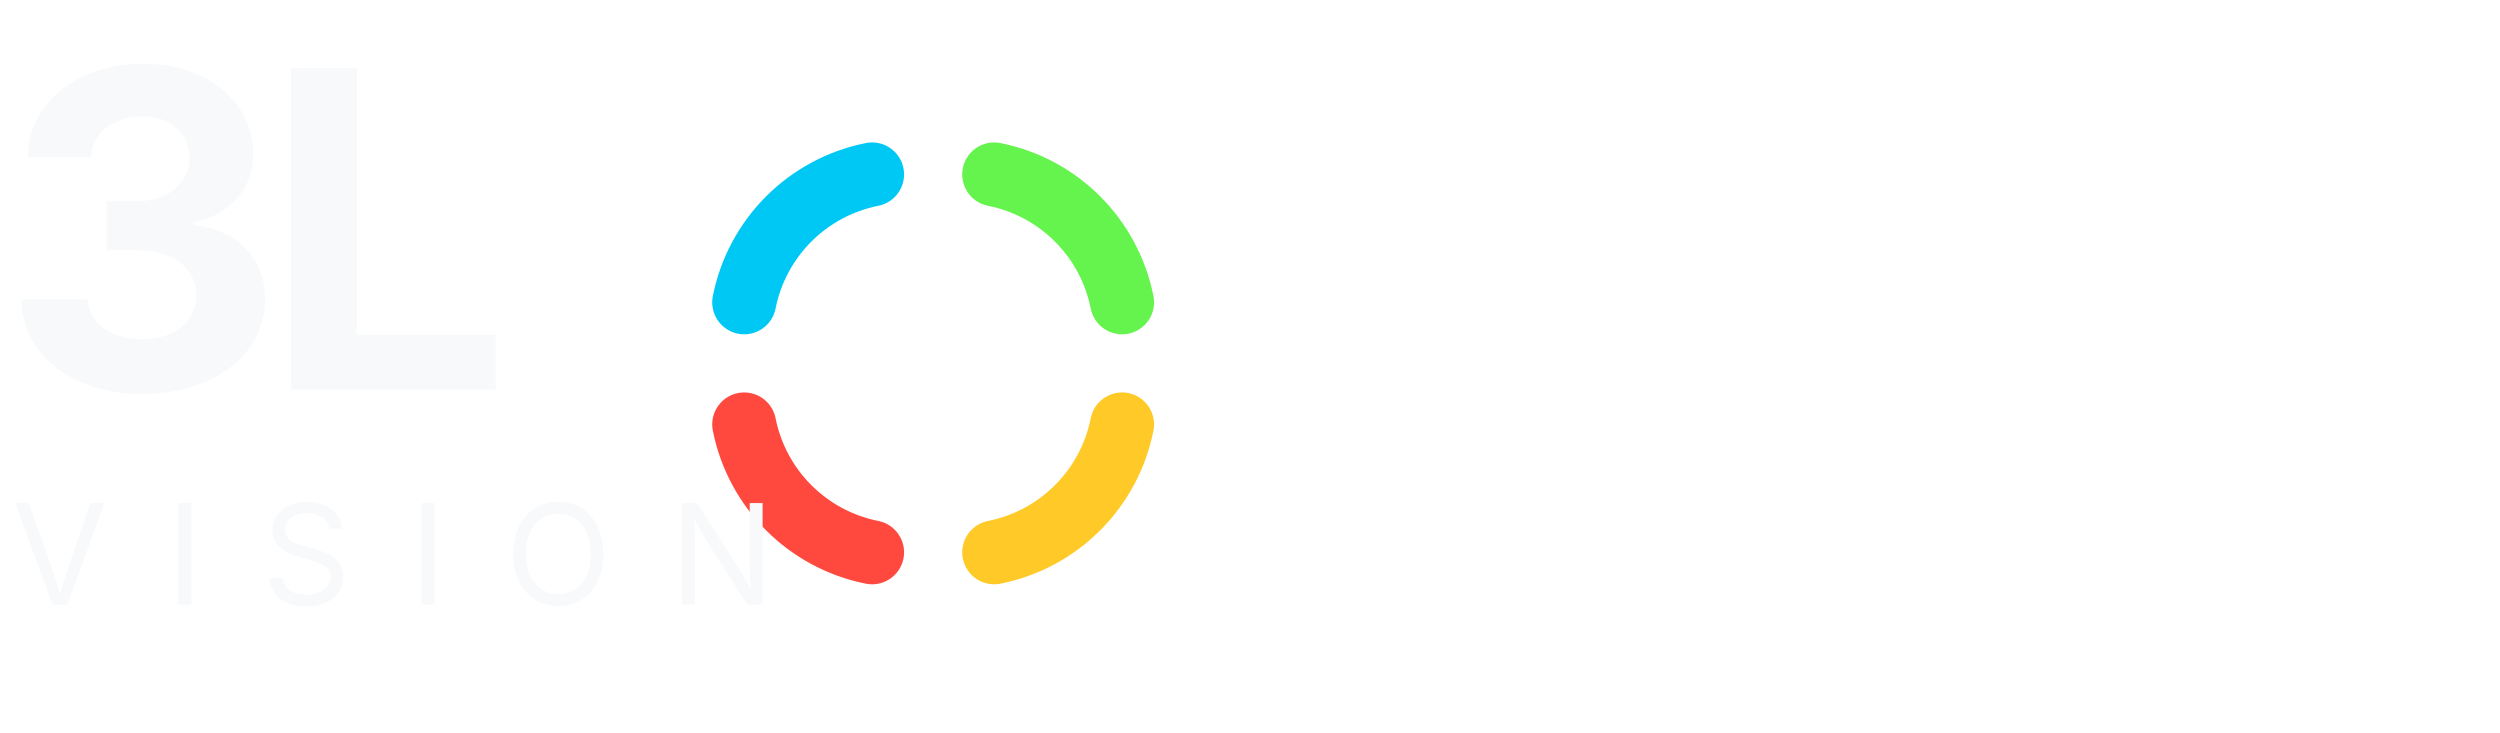
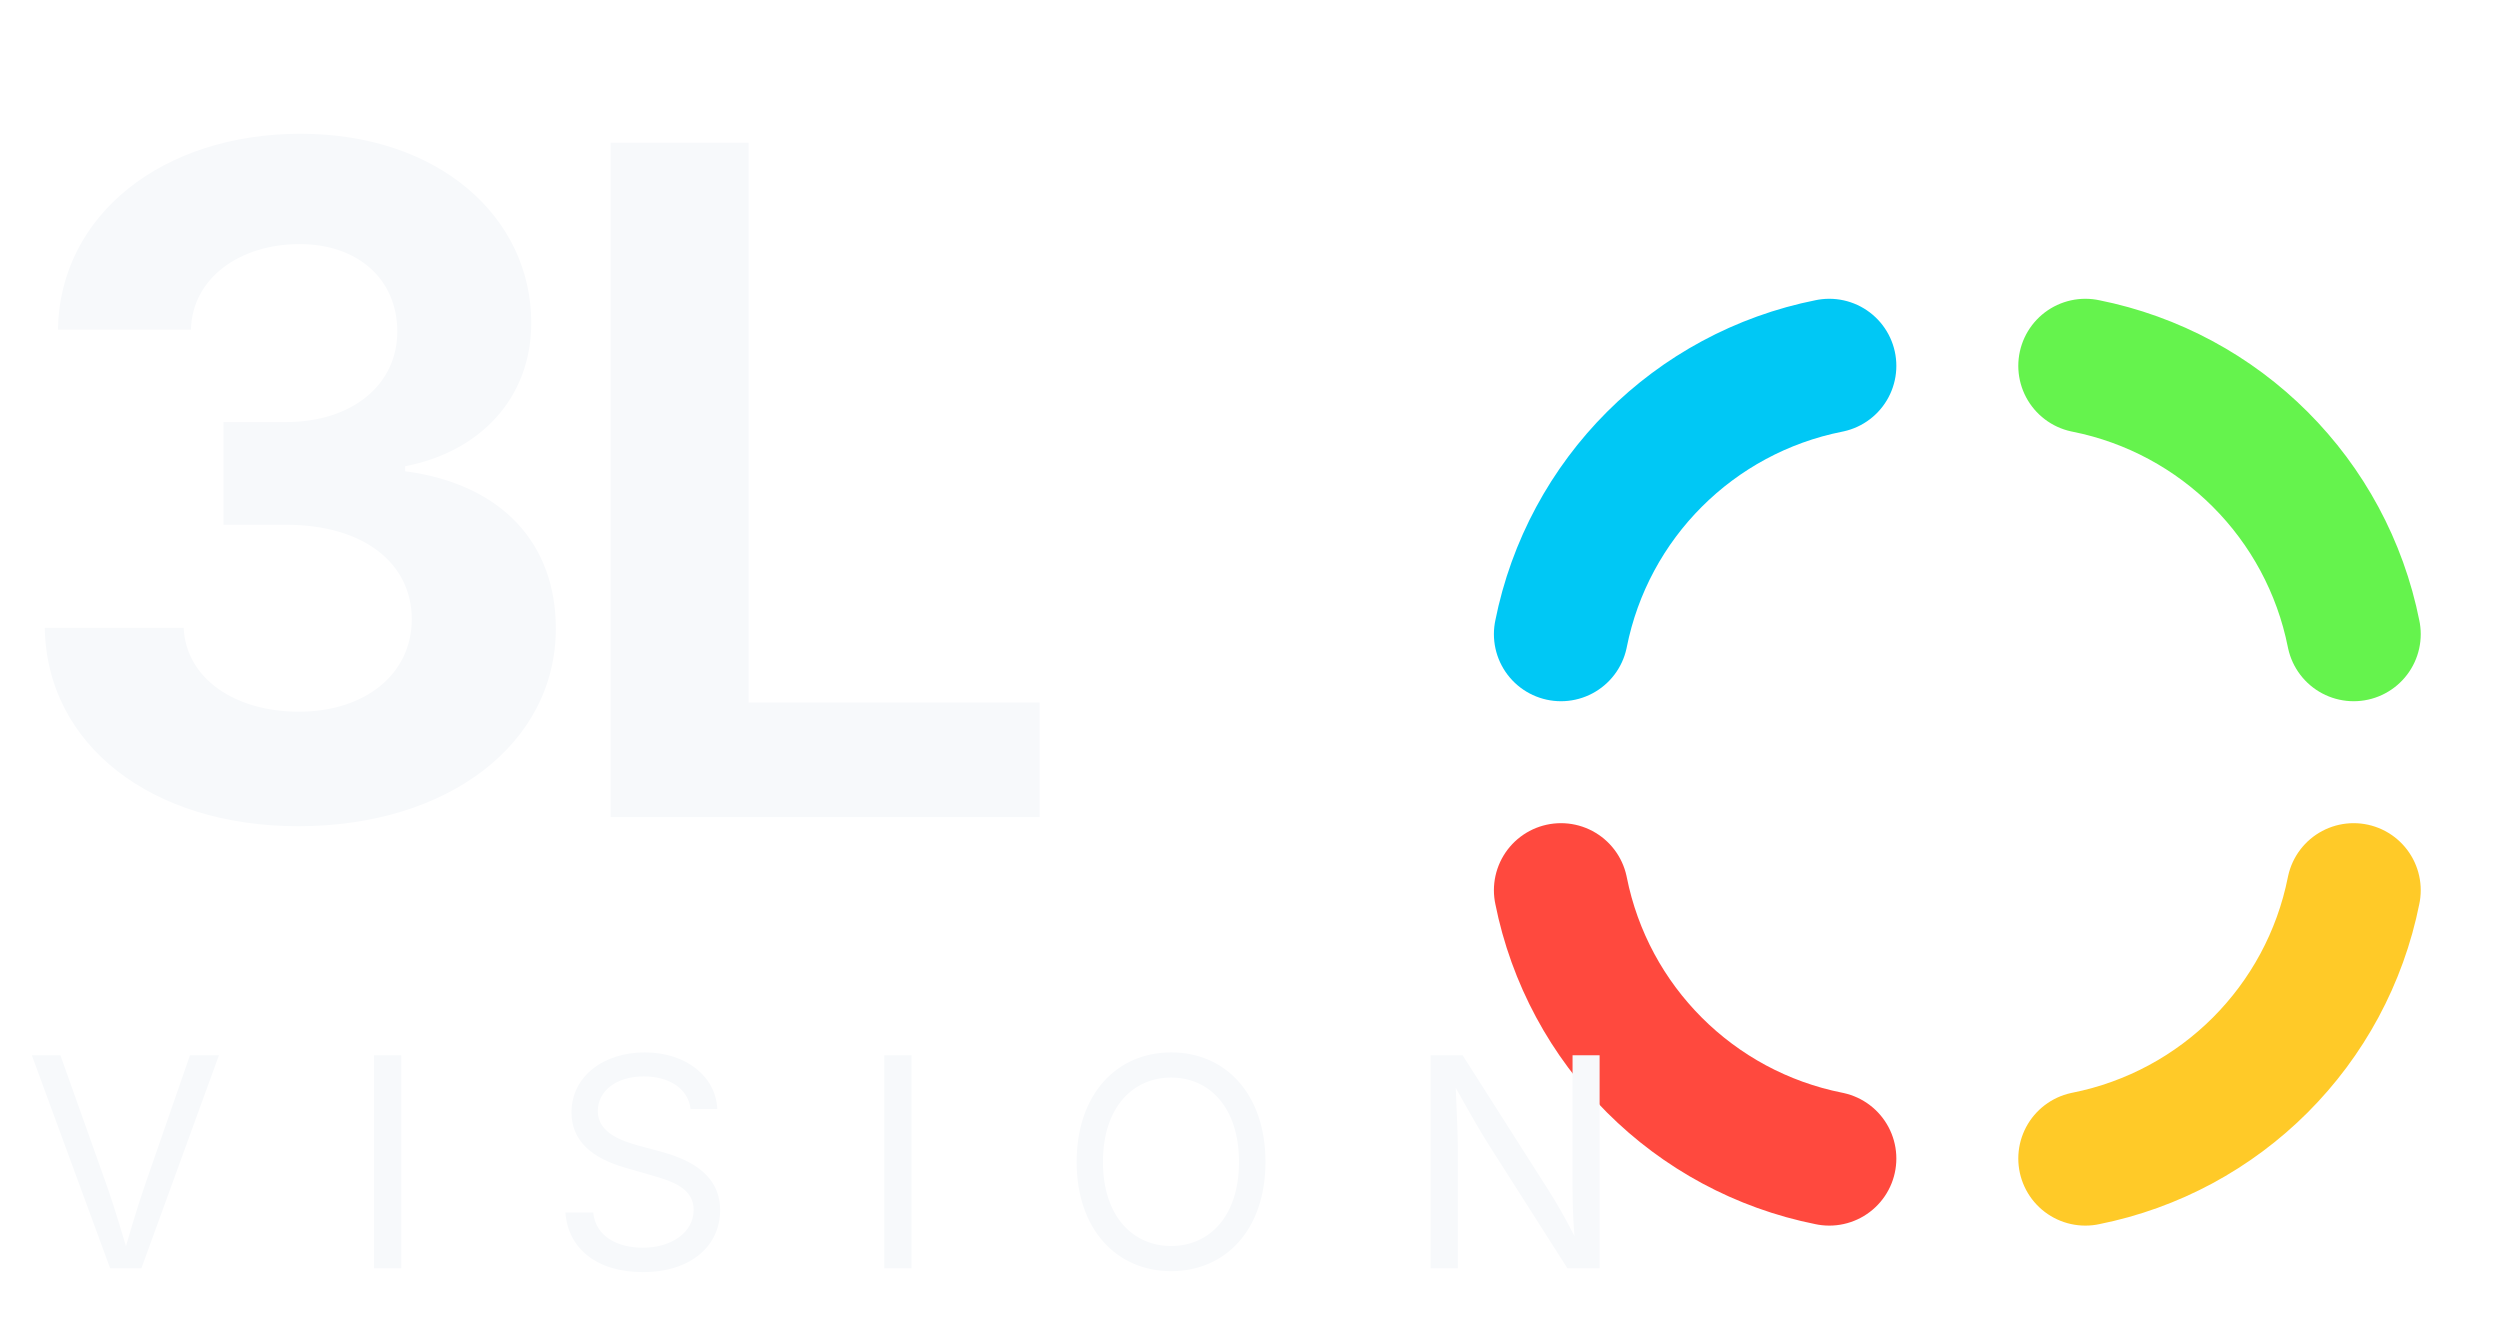
- <svg xmlns="http://www.w3.org/2000/svg" viewBox="0 0 430 126" role="img" aria-labelledby="title">
+ <svg xmlns="http://www.w3.org/2000/svg" viewBox="0 0 205 110" role="img" aria-labelledby="title">
  <defs>
    <linearGradient id="c" x1="0" y1="1" x2="1" y2="0">
      <stop offset="0" stop-color="#ff3b4d" />
      <stop offset=".34" stop-color="#ffbd20" />
      <stop offset=".62" stop-color="#a6ff36" />
      <stop offset="1" stop-color="#00d7ff" />
    </linearGradient>
  </defs>
  <g fill="#f7f9fb">
    <text x="0" y="67" font-family="Inter,Arial,sans-serif" font-size="76" font-weight="650" letter-spacing="-4">3L</text>
  </g>
  <g transform="translate(128 30)" fill="none" stroke-width="11" stroke-linecap="round">
    <path d="M0 22 A28 28 0 0 1 22 0" stroke="#00c8f5" />
    <path d="M43 0 A28 28 0 0 1 65 22" stroke="#65f34d" />
    <path d="M65 43 A28 28 0 0 1 43 65" stroke="#ffca28" />
    <path d="M22 65 A28 28 0 0 1 0 43" stroke="#ff493e" />
  </g>
  <text x="2" y="104" fill="#f7f9fb" font-family="Inter,Arial,sans-serif" font-size="24" font-weight="400" letter-spacing="10">VISION</text>
</svg>
